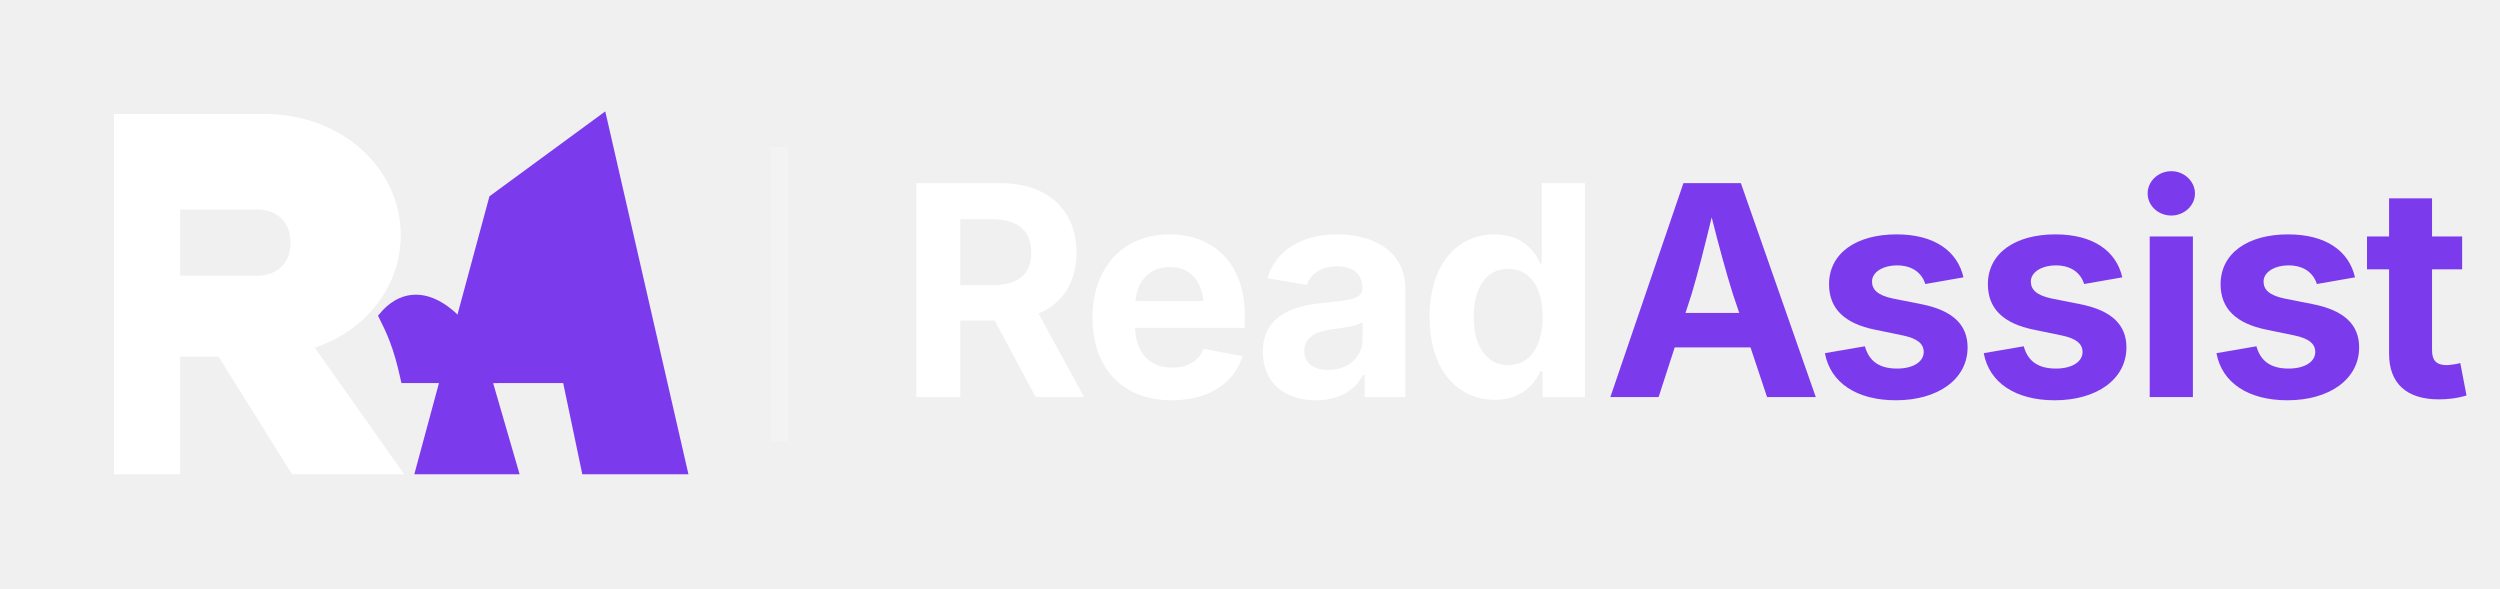
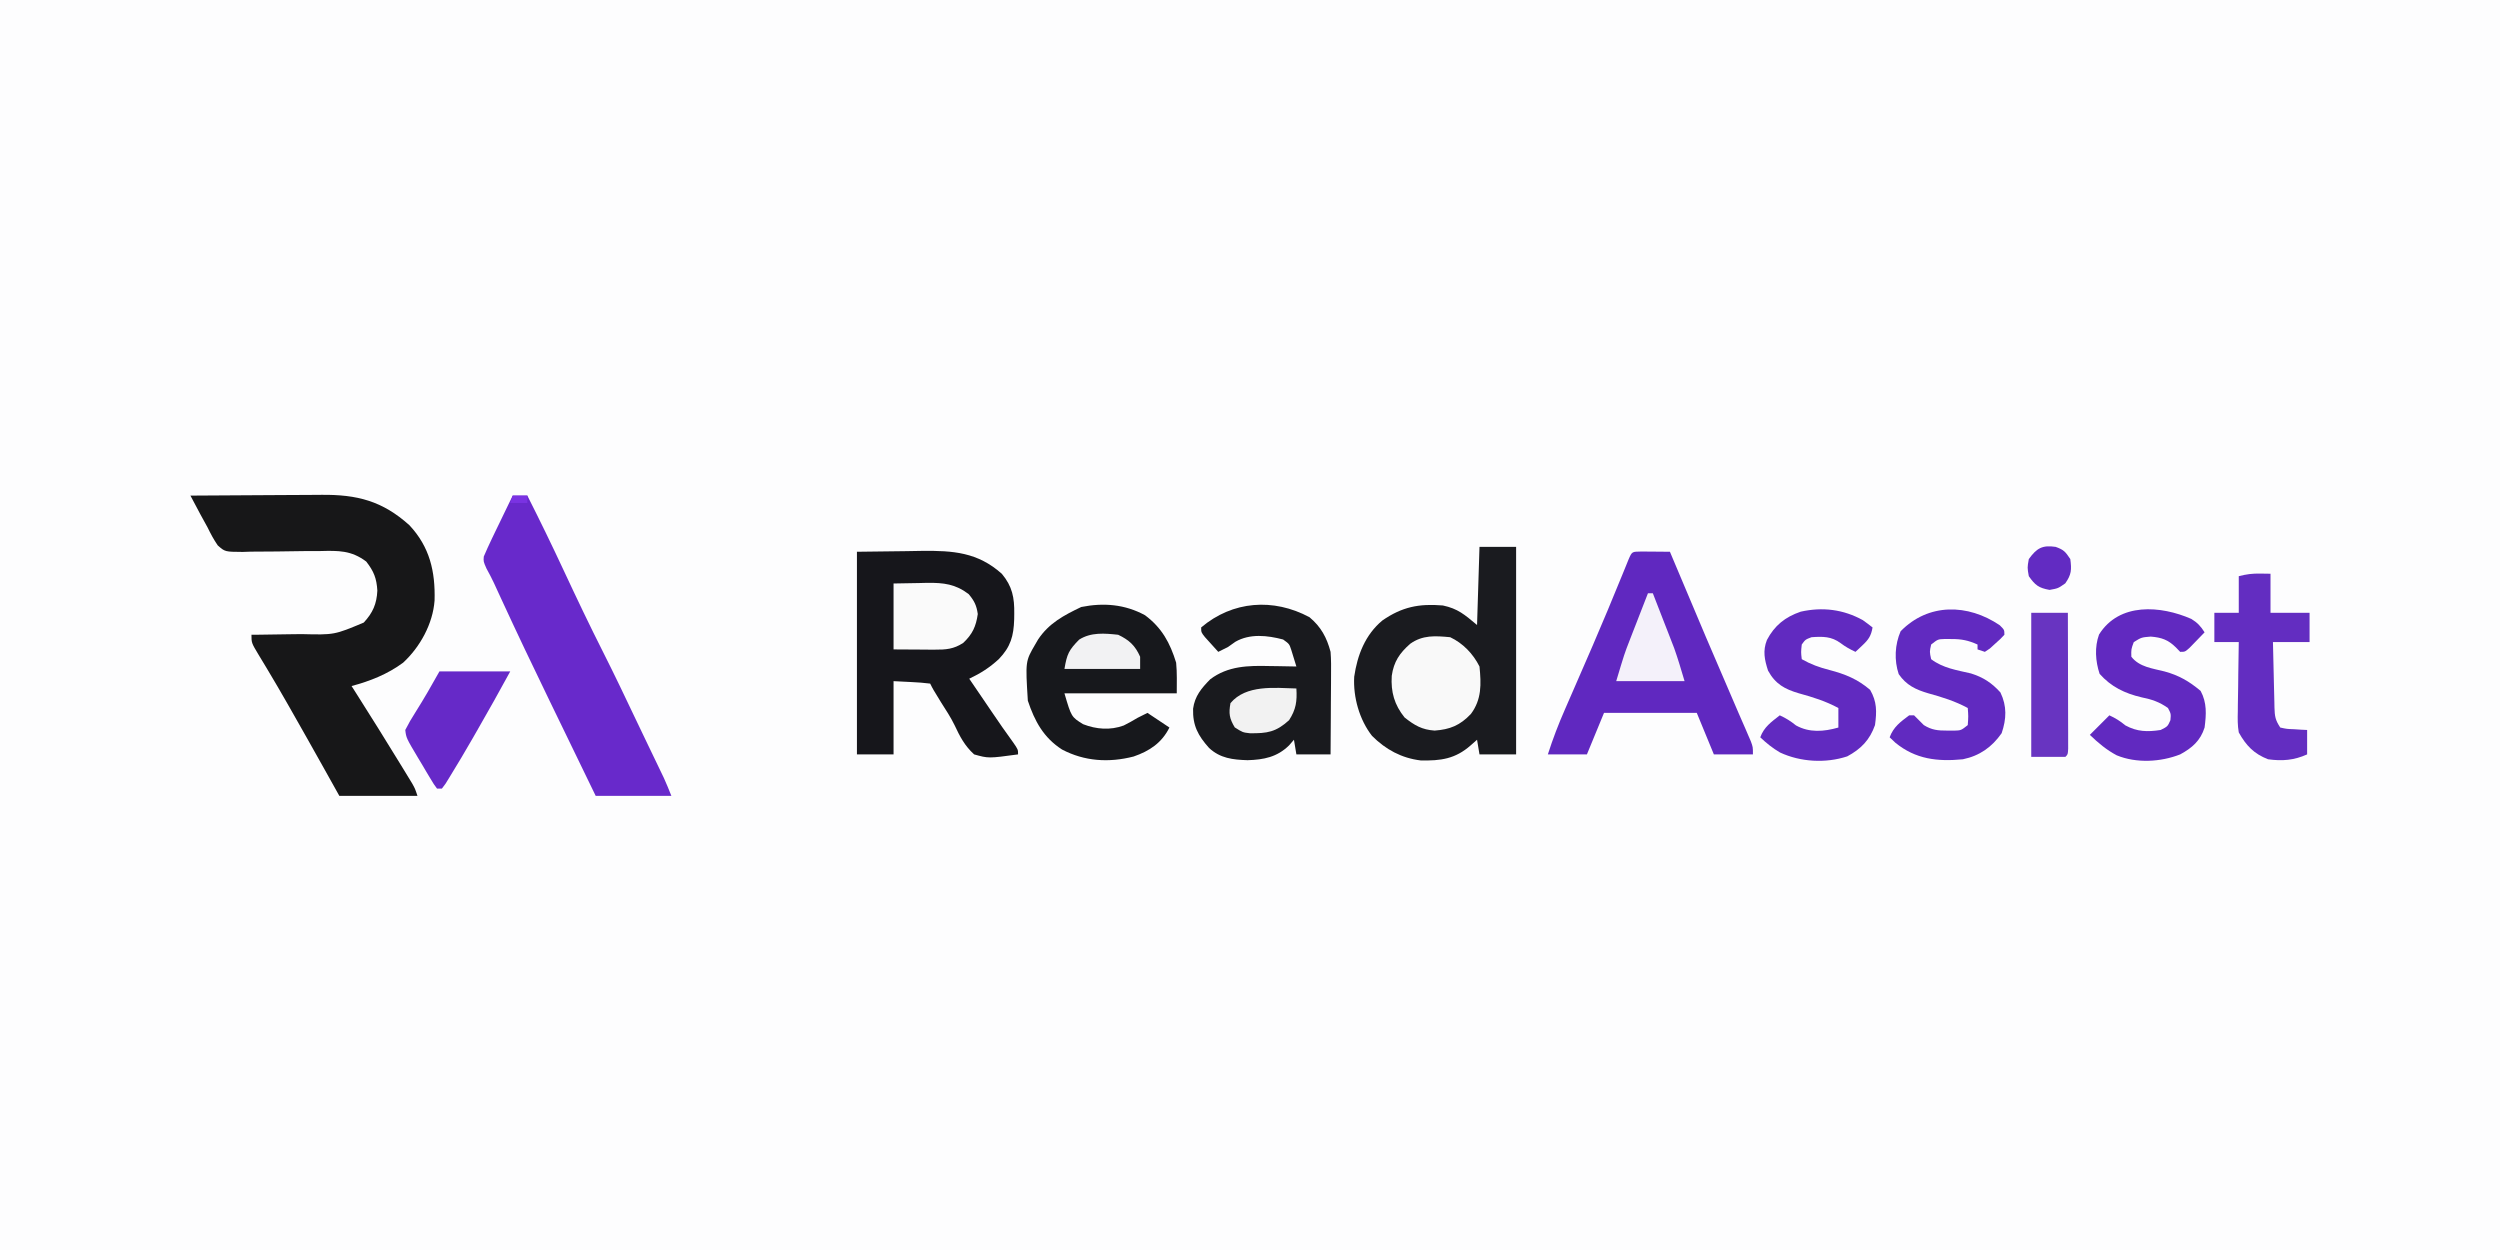
- <svg xmlns="http://www.w3.org/2000/svg" viewBox="0 0 170 40" fill="none">
-   <g transform="translate(4, 4)">
-     <path d="M4 28V4H14C19 4 23 7.5 23 12C23 15.5 20.5 18.5 17 19.5L23 28H16L11 20H8V28H4ZM8 10V15H13.5C14.8 15 16 14.2 16 12.5C16 10.8 14.8 10 13.5 10H8Z" fill="#ffffff" stroke="#ffffff" stroke-width="0.5" />
-     <path d="M37 4L42.5 28H35.8L34.5 21.8H29.2L31 28H24.5L29.5 9.5L37 4Z" fill="#7c3aed" stroke="#7c3aed" stroke-width="0.5" />
-     <path d="M22 17.5C24.5 14.5 28 17.5 29.5 21.8H23.5C23 19.5 22.5 18.5 22 17.5Z" fill="#7c3aed" stroke="#7c3aed" stroke-width="0.5" />
-   </g>
-   <line x1="53" y1="10" x2="53" y2="30" stroke="rgba(255,255,255,0.2)" stroke-width="1.2" />
-   <text x="61" y="27" font-family="'Outfit', 'Instrument Sans', 'Inter', system-ui, sans-serif" font-weight="700" font-size="20" fill="#ffffff" letter-spacing="-0.4">Read<tspan fill="#7c3aed">Assist</tspan>
-   </text>
+ <svg xmlns="http://www.w3.org/2000/svg" version="1.1" width="1024" height="512">
+   <path d="M0 0 C337.92 0 675.84 0 1024 0 C1024 168.96 1024 337.92 1024 512 C686.08 512 348.16 512 0 512 C0 343.04 0 174.08 0 0 Z " fill="#FDFDFE" transform="translate(0,0)" />
+   <path d="M0 0 C8.563 -0.07 17.126 -0.123 25.689 -0.155 C29.666 -0.171 33.643 -0.192 37.62 -0.226 C41.465 -0.259 45.31 -0.277 49.155 -0.285 C50.615 -0.29 52.075 -0.301 53.535 -0.317 C68.256 -0.475 78.617 2.171 89.688 12.125 C98.017 21.018 100.336 31.061 100 43 C99.29 52.521 94.083 61.998 87.117 68.438 C80.739 73.144 73.594 75.978 66 78 C66.704 79.105 67.408 80.209 68.133 81.348 C74.064 90.683 79.919 100.063 85.688 109.5 C86.299 110.497 86.911 111.493 87.542 112.52 C88.109 113.452 88.677 114.384 89.262 115.344 C90.019 116.584 90.019 116.584 90.792 117.85 C92 120 92 120 93 123 C82.44 123 71.88 123 61 123 C58.938 119.308 56.875 115.616 54.75 111.812 C50.112 103.525 45.458 95.248 40.75 87 C40.267 86.154 39.784 85.307 39.287 84.435 C36.905 80.275 34.494 76.136 32.031 72.023 C31.562 71.238 31.093 70.453 30.61 69.645 C29.728 68.172 28.839 66.703 27.944 65.238 C25 60.33 25 60.33 25 57 C26.074 56.991 27.147 56.981 28.254 56.972 C32.274 56.932 36.294 56.866 40.314 56.792 C42.047 56.764 43.78 56.743 45.513 56.729 C58.939 57.063 58.939 57.063 71 52 C74.69 48.007 76.297 44.396 76.562 38.938 C76.268 33.886 75.118 30.997 72 27 C65.847 22.4 60.659 22.52 53.152 22.707 C50.833 22.717 48.513 22.725 46.193 22.732 C42.557 22.766 38.921 22.813 35.285 22.886 C31.761 22.95 28.24 22.957 24.715 22.957 C23.088 23.013 23.088 23.013 21.428 23.07 C14.151 23.024 14.151 23.024 11.188 20.389 C9.536 18.008 8.276 15.603 7 13 C6.035 11.239 5.07 9.478 4.1 7.72 C2.701 5.163 1.349 2.583 0 0 Z " fill="#171718" transform="translate(78,203)" />
+   <path d="M0 0 C6.703 -0.083 13.406 -0.165 20.312 -0.25 C22.405 -0.286 24.498 -0.323 26.654 -0.36 C39.378 -0.491 49.465 0.191 59.344 9.023 C63.683 14.202 64.53 18.863 64.438 25.375 C64.428 26.131 64.419 26.887 64.41 27.666 C64.196 34.534 62.973 38.894 58.164 43.918 C54.384 47.43 50.676 49.782 46 52 C48.395 55.522 50.791 59.042 53.188 62.562 C53.861 63.553 54.535 64.544 55.229 65.564 C58.099 69.779 60.968 73.981 63.988 78.09 C66 81 66 81 66 83 C53.871 84.649 53.871 84.649 48 83 C44.142 79.482 42.157 75.666 39.968 70.981 C38.39 67.752 36.432 64.775 34.5 61.75 C31.149 56.298 31.149 56.298 30 54 C27.442 53.687 25.004 53.488 22.438 53.375 C19.983 53.251 17.529 53.127 15 53 C15 62.9 15 72.8 15 83 C10.05 83 5.1 83 0 83 C0 55.61 0 28.22 0 0 Z " fill="#16161B" transform="translate(351,226)" />
+   <path d="M0 0 C4.95 0 9.9 0 15 0 C15 28.05 15 56.1 15 85 C10.05 85 5.1 85 0 85 C-0.33 83.02 -0.66 81.04 -1 79 C-1.866 79.763 -2.732 80.526 -3.625 81.312 C-9.935 86.871 -15.914 87.658 -24.102 87.473 C-31.949 86.521 -38.422 83.003 -44 77.438 C-49.185 70.82 -51.791 61.559 -51.316 53.176 C-50.028 44.319 -46.827 36.04 -39.82 30.176 C-31.762 24.573 -24.756 23.178 -15 24 C-8.812 25.32 -6.09 27.758 -1 32 C-0.67 21.44 -0.34 10.88 0 0 Z " fill="#1A1B1F" transform="translate(606,224)" />
+   <path d="M0 0 C1.98 0 3.96 0 6 0 C11.104 10.086 16.039 20.234 20.812 30.48 C26.102 41.827 31.479 53.116 37.128 64.29 C41.762 73.466 46.175 82.745 50.585 92.03 C52.072 95.152 53.568 98.27 55.066 101.387 C55.568 102.431 56.069 103.475 56.586 104.551 C57.547 106.552 58.509 108.553 59.473 110.552 C59.906 111.456 60.339 112.359 60.785 113.289 C61.356 114.476 61.356 114.476 61.938 115.686 C63.04 118.088 64.018 120.546 65 123 C54.77 123 44.54 123 34 123 C29.766 114.274 25.534 105.547 21.305 96.819 C19.261 92.601 17.215 88.383 15.167 84.167 C8.37 70.173 1.687 56.135 -4.827 42.007 C-5.331 40.913 -5.836 39.819 -6.355 38.691 C-6.795 37.734 -7.235 36.777 -7.688 35.791 C-8.629 33.79 -9.653 31.827 -10.728 29.894 C-12 27 -12 27 -11.844 24.964 C-10.774 22.474 -9.676 20.018 -8.496 17.578 C-8.003 16.553 -7.51 15.529 -7.002 14.473 C-6.486 13.409 -5.969 12.346 -5.438 11.25 C-4.917 10.171 -4.397 9.092 -3.861 7.98 C-2.578 5.319 -1.29 2.659 0 0 Z " fill="#6829CB" transform="translate(210,203)" />
+   <path d="M0 0 C1.395 0.007 2.789 0.019 4.184 0.035 C5.25 0.042 5.25 0.042 6.338 0.049 C8.099 0.061 9.86 0.079 11.621 0.098 C12.129 1.304 12.636 2.51 13.159 3.752 C26.337 35.07 26.337 35.07 39.786 66.272 C40.269 67.38 40.752 68.488 41.25 69.629 C41.663 70.573 42.076 71.517 42.502 72.49 C43.056 73.781 43.056 73.781 43.621 75.098 C44.189 76.412 44.189 76.412 44.769 77.752 C45.621 80.098 45.621 80.098 45.621 83.098 C40.341 83.098 35.061 83.098 29.621 83.098 C27.311 77.488 25.001 71.878 22.621 66.098 C10.081 66.098 -2.459 66.098 -15.379 66.098 C-17.689 71.708 -19.999 77.318 -22.379 83.098 C-27.659 83.098 -32.939 83.098 -38.379 83.098 C-36.355 76.764 -34.025 70.698 -31.352 64.613 C-30.773 63.283 -30.773 63.283 -30.183 61.927 C-29.362 60.039 -28.54 58.151 -27.716 56.265 C-25.568 51.347 -23.431 46.424 -21.297 41.5 C-20.874 40.525 -20.452 39.55 -20.016 38.546 C-15.815 28.834 -11.76 19.065 -7.77 9.265 C-7.329 8.185 -6.888 7.105 -6.434 5.992 C-6.057 5.063 -5.68 4.133 -5.292 3.175 C-3.833 -0.143 -3.915 0.113 0 0 Z " fill="#6028C0" transform="translate(672.3789,225.9023)" />
+   <path d="M0 0 C6.915 5.148 10.261 11.349 12.75 19.438 C13.157 23.606 13 27.812 13 32 C-2.18 32 -17.36 32 -33 32 C-30.177 41.64 -30.177 41.64 -25.375 44.625 C-19.956 46.74 -14.232 47.188 -8.727 45.164 C-6.755 44.189 -4.886 43.128 -3 42 C-1.68 41.34 -0.36 40.68 1 40 C3.97 41.98 6.94 43.96 10 46 C6.87 52.26 1.899 55.608 -4.688 57.875 C-14.774 60.459 -24.735 59.871 -34 55 C-41.563 50.126 -45.205 43.384 -48 35 C-48.996 18.853 -48.996 18.853 -45 12 C-44.609 11.326 -44.219 10.652 -43.816 9.957 C-39.378 3.255 -33.228 0.022 -26.125 -3.375 C-16.985 -5.203 -8.25 -4.499 0 0 Z " fill="#17181C" transform="translate(469,252)" />
+   <path d="M0 0 C4.701 3.918 7.078 8.335 8.625 14.188 C8.885 17.449 8.858 20.691 8.82 23.961 C8.817 24.885 8.815 25.808 8.812 26.76 C8.801 29.694 8.775 32.628 8.75 35.562 C8.74 37.559 8.731 39.555 8.723 41.551 C8.701 46.43 8.666 51.309 8.625 56.188 C4.005 56.188 -0.615 56.188 -5.375 56.188 C-5.87 53.218 -5.87 53.218 -6.375 50.188 C-7.035 50.951 -7.695 51.714 -8.375 52.5 C-13.277 57.306 -18.733 58.37 -25.375 58.562 C-31.427 58.372 -36.552 57.796 -41.125 53.57 C-45.677 48.472 -47.869 44.395 -47.688 37.496 C-46.983 32.293 -44.275 29.108 -40.688 25.438 C-33.408 19.922 -25.099 19.784 -16.312 20 C-15.256 20.014 -14.2 20.027 -13.111 20.041 C-10.532 20.076 -7.954 20.125 -5.375 20.188 C-5.814 18.727 -6.266 17.271 -6.723 15.816 C-7.098 14.599 -7.098 14.599 -7.481 13.358 C-8.279 10.948 -8.279 10.948 -10.812 9.125 C-17.239 7.434 -24.411 6.623 -30.375 10.062 C-31.365 10.764 -32.355 11.465 -33.375 12.188 C-34.699 12.873 -36.03 13.544 -37.375 14.188 C-38.548 12.901 -39.713 11.608 -40.875 10.312 C-41.525 9.593 -42.174 8.874 -42.844 8.133 C-44.375 6.188 -44.375 6.188 -44.375 4.188 C-31.501 -6.739 -14.77 -7.932 0 0 Z " fill="#191A1E" transform="translate(536.375,252.8125)" />
+   <path d="M0 0 C1.353 0.973 2.693 1.966 4 3 C3.424 6.353 2.407 7.938 -0.062 10.25 C-0.61 10.771 -1.158 11.292 -1.723 11.828 C-2.144 12.215 -2.566 12.602 -3 13 C-5.217 11.971 -7.109 10.918 -9.062 9.438 C-12.856 6.623 -16.418 6.678 -21 7 C-23.52 7.952 -23.52 7.952 -25 10 C-25.334 13.126 -25.334 13.126 -25 16 C-21.272 18.116 -17.788 19.384 -13.625 20.438 C-7.135 22.148 -2.126 24.184 3 28.562 C5.826 33.42 5.746 37.507 5 43 C2.861 49.078 -0.728 52.78 -6.375 55.812 C-15.209 58.724 -25.515 58.129 -33.902 54.223 C-36.957 52.442 -39.434 50.431 -42 48 C-40.417 43.726 -37.494 41.735 -34 39 C-31.466 40.169 -29.567 41.351 -27.375 43.125 C-21.854 46.192 -15.986 45.696 -10 44 C-10 41.36 -10 38.72 -10 36 C-15.238 33.172 -20.467 31.554 -26.166 29.982 C-31.981 28.276 -35.801 26.191 -38.812 20.688 C-40.245 16.24 -41.027 12.623 -39.273 8.145 C-36.165 2.219 -31.825 -1.273 -25.43 -3.457 C-16.484 -5.456 -8.011 -4.411 0 0 Z " fill="#612AC0" transform="translate(763,254)" />
+   <path d="M0 0 C1.875 1.875 1.875 1.875 1.875 3.875 C0.23 5.637 0.23 5.637 -1.938 7.562 C-2.645 8.206 -3.353 8.849 -4.082 9.512 C-5.093 10.187 -5.093 10.187 -6.125 10.875 C-7.115 10.545 -8.105 10.215 -9.125 9.875 C-9.125 9.215 -9.125 8.555 -9.125 7.875 C-12.806 6.188 -15.707 5.603 -19.75 5.625 C-20.691 5.62 -21.632 5.615 -22.602 5.609 C-25.371 5.703 -25.371 5.703 -28.125 7.875 C-28.792 10.832 -28.792 10.832 -28.125 13.875 C-23.297 17.544 -17.61 18.364 -11.816 19.715 C-6.753 21.306 -3.299 23.578 0.25 27.5 C2.953 33.113 2.736 38.339 0.75 44.188 C-3.226 49.886 -8.277 53.462 -15.125 54.875 C-25.529 55.893 -34.49 54.867 -42.75 48.125 C-43.534 47.383 -44.318 46.64 -45.125 45.875 C-43.536 41.586 -40.694 39.552 -37.125 36.875 C-36.465 36.875 -35.805 36.875 -35.125 36.875 C-33.792 38.208 -32.458 39.542 -31.125 40.875 C-27.896 42.896 -25.342 43.146 -21.562 43.125 C-20.137 43.133 -20.137 43.133 -18.684 43.141 C-15.884 43.051 -15.884 43.051 -13.125 40.875 C-12.875 37.291 -12.875 37.291 -13.125 33.875 C-18.363 31.047 -23.592 29.429 -29.291 27.857 C-34.39 26.361 -38.302 24.537 -41.414 19.992 C-43.32 14.316 -42.992 7.862 -40.625 2.438 C-29.285 -9.186 -13.066 -8.885 0 0 Z " fill="#612AC0" transform="translate(819.125,256.125)" />
+   <path d="M0 0 C2.54 1.554 3.835 2.994 5.426 5.484 C4.14 6.824 2.847 8.156 1.551 9.484 C0.831 10.227 0.112 10.969 -0.629 11.734 C-2.574 13.484 -2.574 13.484 -4.574 13.484 C-5.172 12.866 -5.77 12.247 -6.387 11.609 C-9.593 8.494 -12.209 7.596 -16.637 7.234 C-20.436 7.54 -20.436 7.54 -23.574 9.484 C-24.656 12.394 -24.656 12.394 -24.574 15.484 C-21.272 19.718 -15.952 20.233 -10.998 21.502 C-5.134 23.093 -0.879 25.544 3.801 29.484 C6.423 34.326 6.125 39.108 5.426 44.484 C3.724 49.859 0.318 52.843 -4.574 55.484 C-12.561 58.64 -22.534 59.181 -30.574 55.859 C-34.727 53.668 -38.206 50.733 -41.574 47.484 C-38.908 44.818 -36.241 42.151 -33.574 39.484 C-31.044 40.652 -29.181 41.811 -27.012 43.609 C-22.201 46.234 -17.948 46.313 -12.574 45.484 C-9.707 44.041 -9.707 44.041 -8.574 41.484 C-8.33 38.87 -8.33 38.87 -9.574 36.484 C-13.077 33.994 -16.204 32.954 -20.387 32.109 C-27.198 30.516 -32.896 27.8 -37.574 22.484 C-39.283 17.359 -39.683 11.529 -37.809 6.383 C-29.525 -6.859 -12.522 -5.49 0 0 Z " fill="#6129C0" transform="translate(897.5742,253.5156)" />
+   <path d="M0 0 C2.104 0.031 2.104 0.031 4.25 0.062 C4.25 5.343 4.25 10.623 4.25 16.062 C9.53 16.062 14.81 16.062 20.25 16.062 C20.25 20.023 20.25 23.983 20.25 28.062 C15.3 28.062 10.35 28.062 5.25 28.062 C5.347 32.565 5.45 37.067 5.567 41.57 C5.606 43.101 5.641 44.633 5.672 46.164 C5.718 48.366 5.776 50.568 5.836 52.77 C5.847 53.454 5.859 54.138 5.871 54.844 C5.983 58.447 6.194 59.978 8.25 63.062 C10.906 63.646 10.906 63.646 13.875 63.75 C14.878 63.816 15.881 63.881 16.914 63.949 C17.685 63.987 18.456 64.024 19.25 64.062 C19.25 67.362 19.25 70.662 19.25 74.062 C13.86 76.481 9.087 76.856 3.25 76.062 C-2.52 73.829 -5.746 70.456 -8.75 65.062 C-9.269 62.155 -9.219 59.329 -9.141 56.383 C-9.135 55.57 -9.129 54.757 -9.123 53.92 C-9.101 51.342 -9.051 48.765 -9 46.188 C-8.98 44.432 -8.962 42.677 -8.945 40.922 C-8.901 36.635 -8.832 32.349 -8.75 28.062 C-12.05 28.062 -15.35 28.062 -18.75 28.062 C-18.75 24.102 -18.75 20.142 -18.75 16.062 C-15.45 16.062 -12.15 16.062 -8.75 16.062 C-8.75 11.113 -8.75 6.162 -8.75 1.062 C-5.481 0.245 -3.28 -0.048 0 0 Z " fill="#632DC1" transform="translate(925.75,234.9375)" />
+   <path d="M0 0 C5.235 2.475 9.392 6.785 12 12 C12.713 19.189 12.936 25.453 8.496 31.414 C4.029 36.15 -0.107 37.786 -6.375 38.25 C-11.611 37.889 -14.621 36.09 -18.688 32.875 C-22.862 27.685 -24.348 22.456 -23.938 15.812 C-23.102 10.016 -20.757 6.548 -16.375 2.688 C-11.252 -0.953 -6.133 -0.571 0 0 Z " fill="#F9F9F9" transform="translate(594,261)" />
+   <path d="M0 0 C9.57 0 19.14 0 29 0 C24.603 8.06 20.149 16.05 15.562 24 C14.933 25.098 14.303 26.197 13.654 27.328 C10.558 32.7 7.413 38.039 4.152 43.312 C3.594 44.216 3.036 45.12 2.461 46.051 C1.979 46.694 1.497 47.337 1 48 C0.34 48 -0.32 48 -1 48 C-2.313 46.228 -2.313 46.228 -3.785 43.766 C-4.316 42.881 -4.846 41.997 -5.393 41.086 C-6.219 39.682 -6.219 39.682 -7.062 38.25 C-7.617 37.33 -8.172 36.409 -8.744 35.461 C-13.608 27.286 -13.608 27.286 -14 24 C-12.719 21.464 -11.411 19.185 -9.875 16.812 C-6.394 11.288 -3.18 5.725 0 0 Z " fill="#6629C8" transform="translate(180,275)" />
+   <path d="M0 0 C4.95 0 9.9 0 15 0 C15.023 7.545 15.041 15.09 15.052 22.635 C15.057 26.138 15.064 29.641 15.075 33.144 C15.088 37.168 15.093 41.191 15.098 45.215 C15.103 46.478 15.108 47.742 15.113 49.044 C15.113 50.205 15.113 51.366 15.114 52.562 C15.116 53.59 15.118 54.619 15.12 55.678 C15 58 15 58 14 59 C9.38 59 4.76 59 0 59 C0 39.53 0 20.06 0 0 Z " fill="#6834C1" transform="translate(832,251)" />
+   <path d="M0 0 C3.486 -0.062 6.971 -0.124 10.562 -0.188 C12.19 -0.228 12.19 -0.228 13.85 -0.27 C20.49 -0.327 25.36 0.216 30.777 4.359 C33.072 7.109 33.992 8.947 34.5 12.5 C33.769 17.619 32.324 20.744 28.562 24.312 C24.645 26.893 21.431 27.125 16.797 27.098 C15.914 27.095 15.03 27.093 14.12 27.09 C13.008 27.081 11.896 27.072 10.75 27.062 C7.202 27.042 3.655 27.021 0 27 C0 18.09 0 9.18 0 0 Z " fill="#FAFAFA" transform="translate(366,239)" />
+   <path d="M0 0 C0.66 0 1.32 0 2 0 C3.61 4.123 5.212 8.248 6.812 12.375 C7.264 13.531 7.716 14.688 8.182 15.879 C8.623 17.02 9.065 18.161 9.52 19.336 C9.923 20.373 10.326 21.41 10.741 22.478 C12.332 26.928 13.642 31.474 15 36 C5.76 36 -3.48 36 -13 36 C-9.625 24.75 -9.625 24.75 -7.52 19.336 C-6.857 17.625 -6.857 17.625 -6.182 15.879 C-5.73 14.723 -5.278 13.566 -4.812 12.375 C-4.349 11.18 -3.886 9.985 -3.408 8.754 C-2.276 5.835 -1.139 2.917 0 0 Z " fill="#F4F1FA" transform="translate(675,243)" />
+   <path d="M0 0 C0.315 5.252 -0.131 8.548 -3 13 C-8.391 17.865 -11.917 18.417 -19.066 18.34 C-22 18 -22 18 -25.25 15.938 C-27.46 12.228 -27.772 10.247 -27 6 C-20.62 -1.614 -8.955 -0.249 0 0 Z " fill="#F2F2F2" transform="translate(531,282)" />
+   <path d="M0 0 C4.481 2.123 7 4.445 9 9 C9 10.65 9 12.3 9 14 C-1.23 14 -11.46 14 -22 14 C-20.973 7.836 -20.189 6.286 -16 2 C-11.14 -1.099 -5.548 -0.602 0 0 Z " fill="#F2F2F3" transform="translate(458,260)" />
+   <path d="M0 0 C3.343 1.207 3.947 1.921 6 5 C6.566 9.363 6.493 11.298 3.938 14.938 C1 17 1 17 -2.5 17.625 C-6.959 16.829 -8.408 15.692 -11 12 C-11.625 8.5 -11.625 8.5 -11 5 C-7.77 0.535 -5.483 -0.817 0 0 Z " fill="#622BC2" transform="translate(842,224)" />
+   <path d="M0 0 C1.98 0 3.96 0 6 0 C6 0.99 6 1.98 6 3 C3.69 3 1.38 3 -1 3 C-0.67 2.01 -0.34 1.02 0 0 Z " fill="#7A32E2" transform="translate(210,203)" />
</svg>
